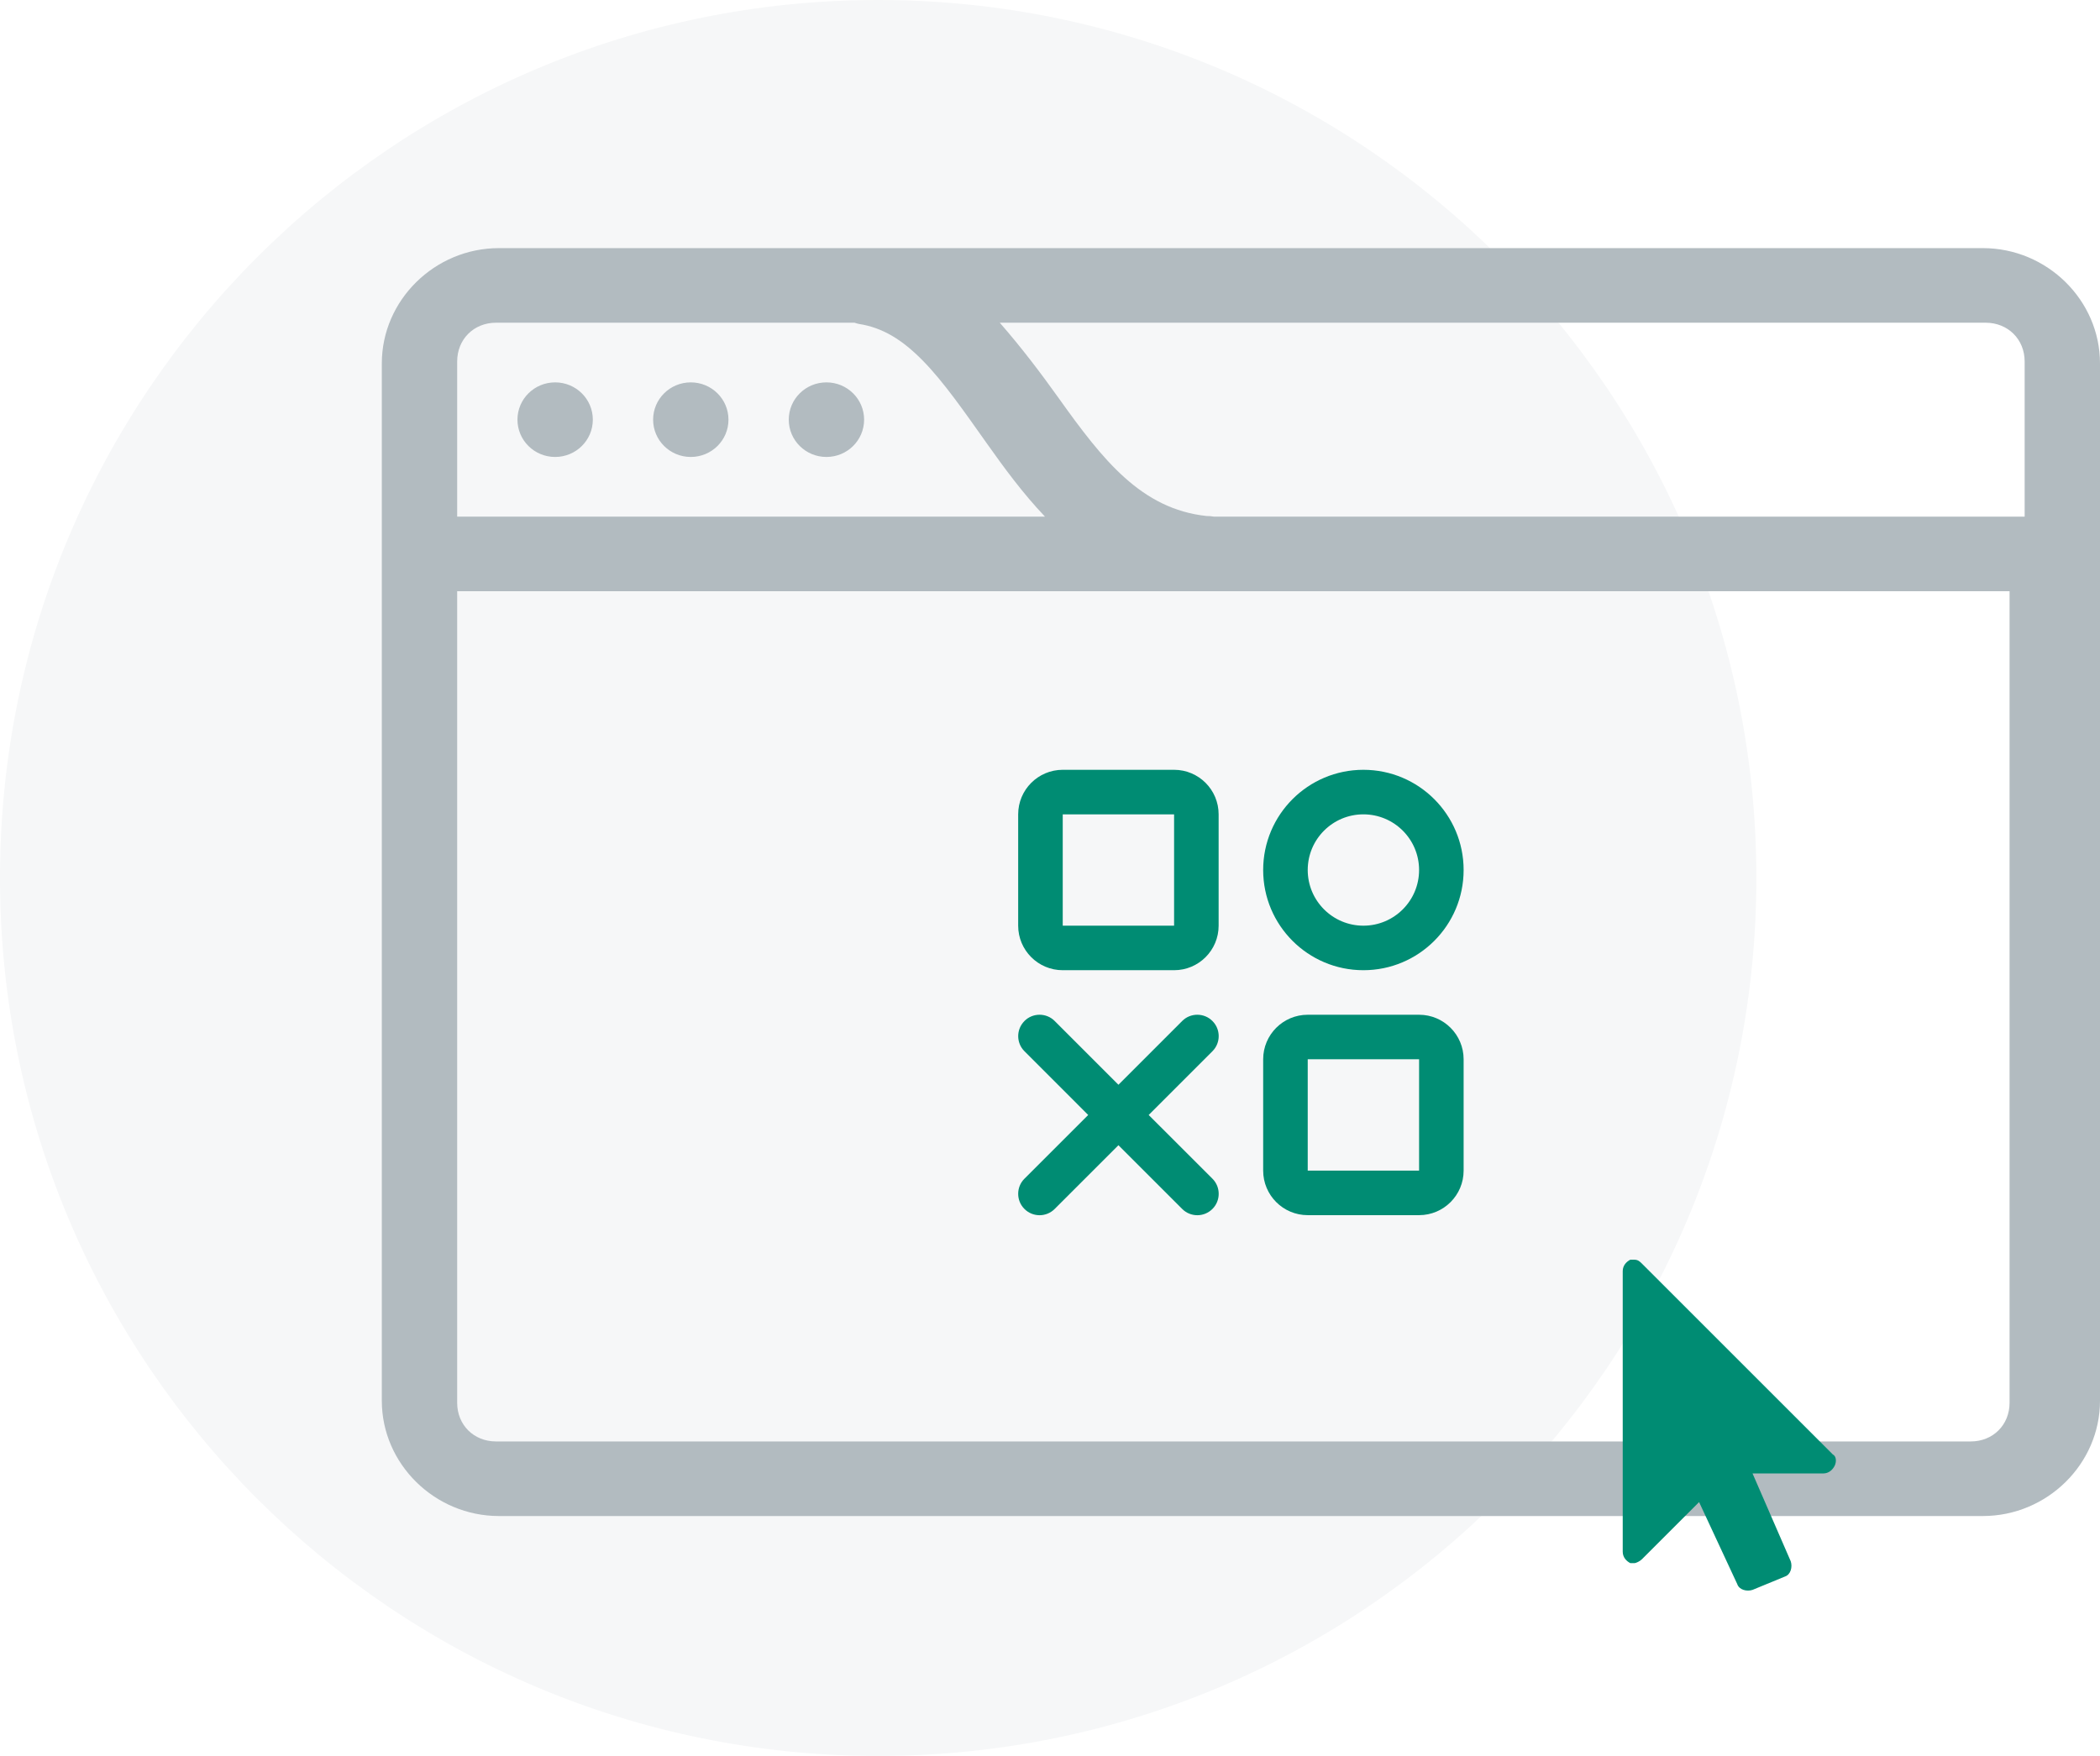
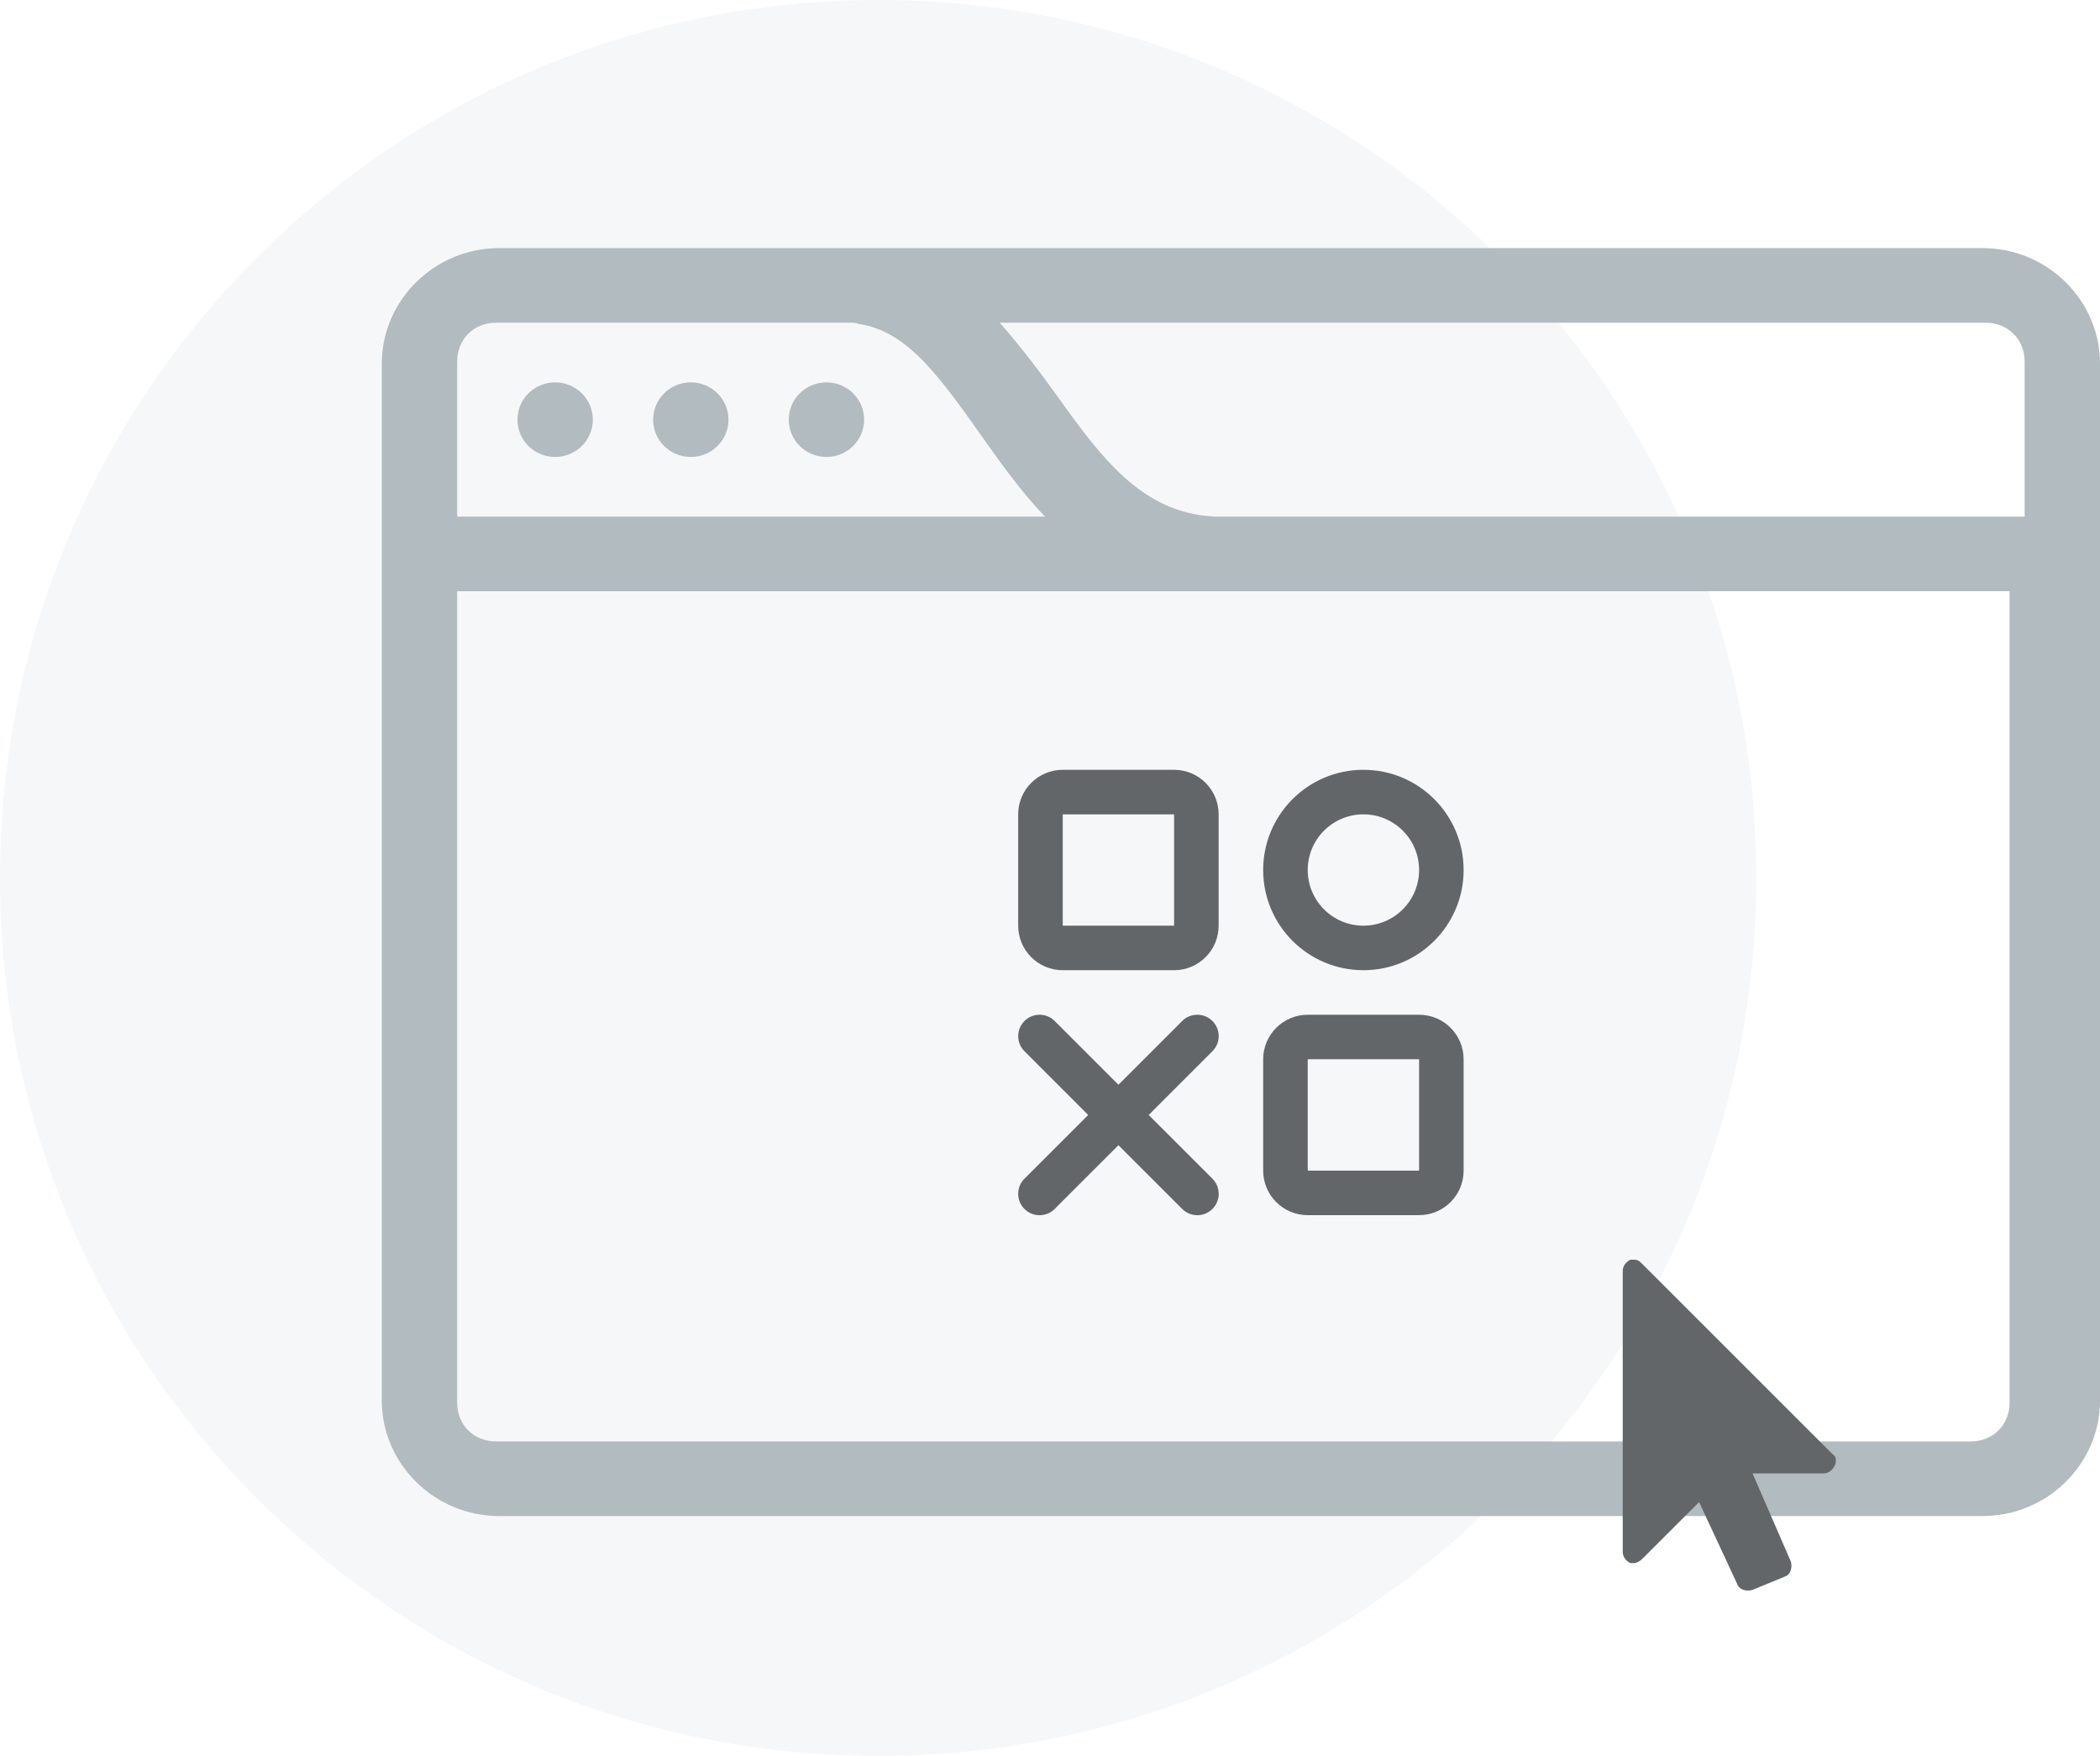
<svg xmlns="http://www.w3.org/2000/svg" width="110" height="92" viewBox="0 0 110 92" fill="none">
  <path fill-rule="evenodd" clip-rule="evenodd" class="illustration-background-fill" d="M46 0C71.405 0 92 20.595 92 46C92 71.406 71.405 92.001 46 92.001C20.595 92.001 0 71.406 0 46C0 20.595 20.595 0 46 0Z" fill="#F6F7F8" />
  <path class="illustration-light-fill" fill-rule="evenodd" clip-rule="evenodd" d="M26.136 13C22.773 13 20 15.729 20 19.039V73.392C20 76.702 22.773 79.431 26.136 79.431H103.864C107.227 79.431 110 76.702 110 73.392V19.039C110 15.729 107.227 13 103.864 13H26.136ZM25.98 16.908H44.76C44.831 16.932 44.907 16.955 44.982 16.971C46.229 17.162 47.262 17.797 48.35 18.908C49.438 20.019 50.511 21.567 51.687 23.226C52.584 24.492 53.565 25.837 54.737 27.068H23.947V18.94C23.947 17.777 24.817 16.908 25.981 16.908L25.98 16.908ZM52.368 16.908H104.008C105.178 16.908 106.053 17.777 106.053 18.94V27.068H63.585C63.457 27.044 63.329 27.036 63.201 27.036C59.782 26.667 57.769 24.103 55.468 20.877C54.522 19.551 53.491 18.19 52.369 16.908L52.368 16.908ZM29.079 20.034C27.988 20.034 27.105 20.908 27.105 21.988C27.105 23.068 27.988 23.942 29.079 23.942C30.17 23.942 31.053 23.068 31.053 21.988C31.053 20.908 30.17 20.034 29.079 20.034ZM36.184 20.034C35.093 20.034 34.211 20.908 34.211 21.988C34.211 23.068 35.093 23.942 36.184 23.942C37.275 23.942 38.158 23.068 38.158 21.988C38.158 20.908 37.275 20.034 36.184 20.034ZM43.289 20.034C42.199 20.034 41.316 20.908 41.316 21.988C41.316 23.068 42.199 23.942 43.289 23.942C44.38 23.942 45.263 23.068 45.263 21.988C45.263 20.908 44.38 20.034 43.289 20.034ZM23.947 30.976H105.263V73.498C105.263 74.657 104.394 75.523 103.23 75.523H25.98C24.817 75.523 23.947 74.657 23.947 73.498V30.976Z" fill="#B2BBC0" />
-   <path class="illustration-main-fill" d="M96.1 76.8C96 77 95.8 77.2 95.5 77.2H91.8L93.8 81.8C93.9 82.1 93.8 82.5 93.5 82.6L91.8 83.3C91.5 83.4 91.1 83.3 91 83L89 78.7L86 81.7C85.9 81.8 85.7 81.9 85.6 81.9C85.5 81.9 85.4 81.9 85.4 81.9C85.2 81.8 85 81.6 85 81.3V66.6C85 66.3 85.2 66.1 85.4 66C85.5 66 85.6 66 85.6 66C85.8 66 85.9 66.1 86 66.2L96 76.2C96.2 76.3 96.2 76.6 96.1 76.8Z" fill="#008C73" />
-   <path class="illustration-main-fill" fill-rule="evenodd" clip-rule="evenodd" d="M61.5 40.333H55.667C54.378 40.333 53.333 41.378 53.333 42.667V48.5C53.333 49.789 54.378 50.833 55.667 50.833H61.5C62.789 50.833 63.833 49.789 63.833 48.5V42.667C63.833 41.378 62.789 40.333 61.5 40.333ZM55.667 48.5V42.667H61.5V48.5H55.667Z" fill="#008C73" />
-   <path class="illustration-main-fill" fill-rule="evenodd" clip-rule="evenodd" d="M74.333 53.167H68.5C67.211 53.167 66.166 54.211 66.166 55.5V61.333C66.166 62.622 67.211 63.667 68.5 63.667H74.333C75.622 63.667 76.666 62.622 76.666 61.333V55.5C76.666 54.211 75.622 53.167 74.333 53.167ZM68.5 61.333V55.5H74.333V61.333H68.5Z" fill="#008C73" />
-   <path class="illustration-main-fill" fill-rule="evenodd" clip-rule="evenodd" d="M76.666 45.583C76.666 48.483 74.316 50.833 71.416 50.833C68.517 50.833 66.166 48.483 66.166 45.583C66.166 42.684 68.517 40.333 71.416 40.333C74.316 40.333 76.666 42.684 76.666 45.583ZM68.5 45.583C68.5 47.194 69.806 48.5 71.416 48.5C73.027 48.5 74.333 47.194 74.333 45.583C74.333 43.972 73.027 42.667 71.416 42.667C69.806 42.667 68.5 43.972 68.5 45.583Z" fill="#008C73" />
-   <path class="illustration-main-fill" fill-rule="evenodd" clip-rule="evenodd" d="M58.585 60.002L55.242 63.344C54.808 63.779 54.099 63.779 53.664 63.344L53.659 63.339C53.225 62.905 53.225 62.194 53.659 61.759L57.001 58.418L53.66 55.076C53.226 54.642 53.226 53.932 53.66 53.498L53.664 53.492C54.099 53.058 54.809 53.058 55.243 53.492L58.585 56.834L61.926 53.492C62.36 53.058 63.071 53.058 63.505 53.492L63.511 53.498C63.945 53.932 63.945 54.642 63.511 55.076L60.169 58.418L63.511 61.759C63.945 62.194 63.945 62.905 63.511 63.339L63.505 63.344C63.071 63.779 62.361 63.779 61.927 63.344L58.585 60.002Z" fill="#008C73" />
+   <path class="illustration-main-fill" d="M96.1 76.8C96 77 95.8 77.2 95.5 77.2H91.8L93.8 81.8C93.9 82.1 93.8 82.5 93.5 82.6L91.8 83.3C91.5 83.4 91.1 83.3 91 83L89 78.7L86 81.7C85.9 81.8 85.7 81.9 85.6 81.9C85.5 81.9 85.4 81.9 85.4 81.9C85.2 81.8 85 81.6 85 81.3V66.6C85 66.3 85.2 66.1 85.4 66C85.5 66 85.6 66 85.6 66C85.8 66 85.9 66.1 86 66.2L96 76.2C96.2 76.3 96.2 76.6 96.1 76.8Z" fill="#636669" />
+   <path class="illustration-main-fill" fill-rule="evenodd" clip-rule="evenodd" d="M61.5 40.333H55.667C54.378 40.333 53.333 41.378 53.333 42.667V48.5C53.333 49.789 54.378 50.833 55.667 50.833H61.5C62.789 50.833 63.833 49.789 63.833 48.5V42.667C63.833 41.378 62.789 40.333 61.5 40.333ZM55.667 48.5V42.667H61.5V48.5H55.667Z" fill="#636669" />
+   <path class="illustration-main-fill" fill-rule="evenodd" clip-rule="evenodd" d="M74.333 53.167H68.5C67.211 53.167 66.166 54.211 66.166 55.5V61.333C66.166 62.622 67.211 63.667 68.5 63.667H74.333C75.622 63.667 76.666 62.622 76.666 61.333V55.5C76.666 54.211 75.622 53.167 74.333 53.167ZM68.5 61.333V55.5H74.333V61.333H68.5Z" fill="#636669" />
+   <path class="illustration-main-fill" fill-rule="evenodd" clip-rule="evenodd" d="M76.666 45.583C76.666 48.483 74.316 50.833 71.416 50.833C68.517 50.833 66.166 48.483 66.166 45.583C66.166 42.684 68.517 40.333 71.416 40.333C74.316 40.333 76.666 42.684 76.666 45.583ZM68.5 45.583C68.5 47.194 69.806 48.5 71.416 48.5C73.027 48.5 74.333 47.194 74.333 45.583C74.333 43.972 73.027 42.667 71.416 42.667C69.806 42.667 68.5 43.972 68.5 45.583Z" fill="#636669" />
+   <path class="illustration-main-fill" fill-rule="evenodd" clip-rule="evenodd" d="M58.585 60.002L55.242 63.344C54.808 63.779 54.099 63.779 53.664 63.344L53.659 63.339C53.225 62.905 53.225 62.194 53.659 61.759L57.001 58.418L53.66 55.076C53.226 54.642 53.226 53.932 53.66 53.498L53.664 53.492C54.099 53.058 54.809 53.058 55.243 53.492L58.585 56.834L61.926 53.492C62.36 53.058 63.071 53.058 63.505 53.492L63.511 53.498C63.945 53.932 63.945 54.642 63.511 55.076L60.169 58.418L63.511 61.759C63.945 62.194 63.945 62.905 63.511 63.339L63.505 63.344C63.071 63.779 62.361 63.779 61.927 63.344L58.585 60.002Z" fill="#636669" />
</svg>
